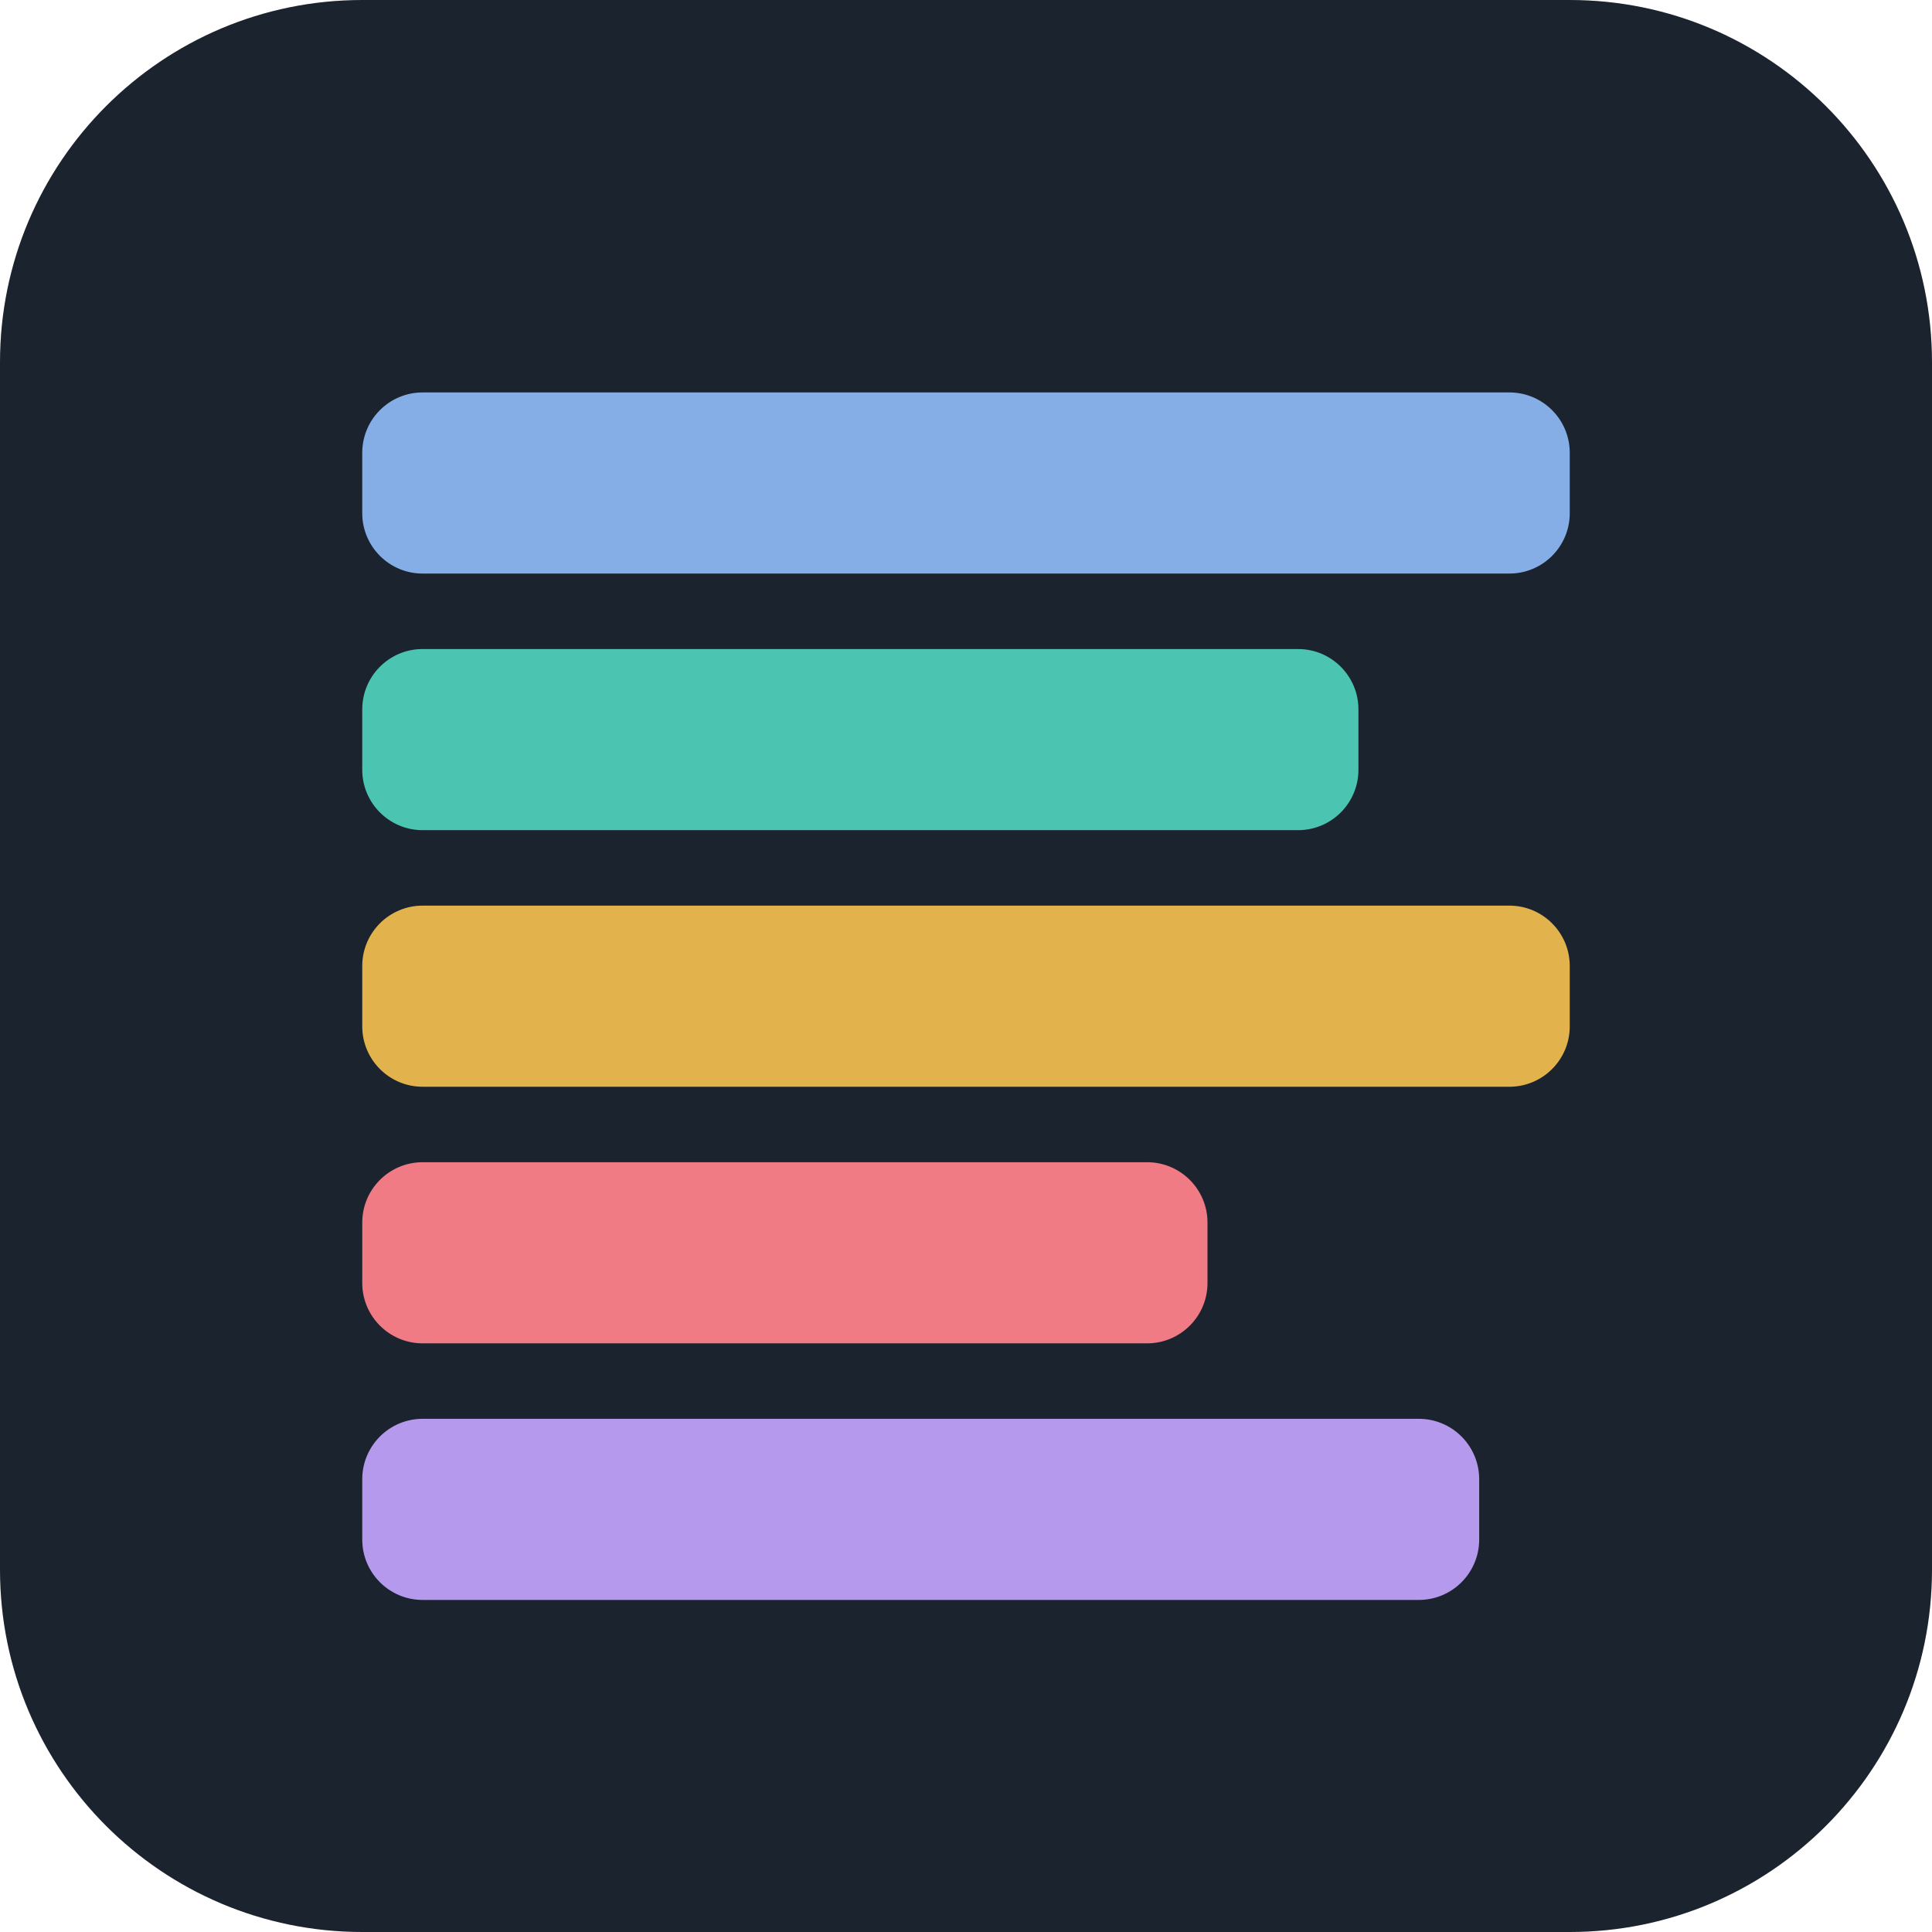
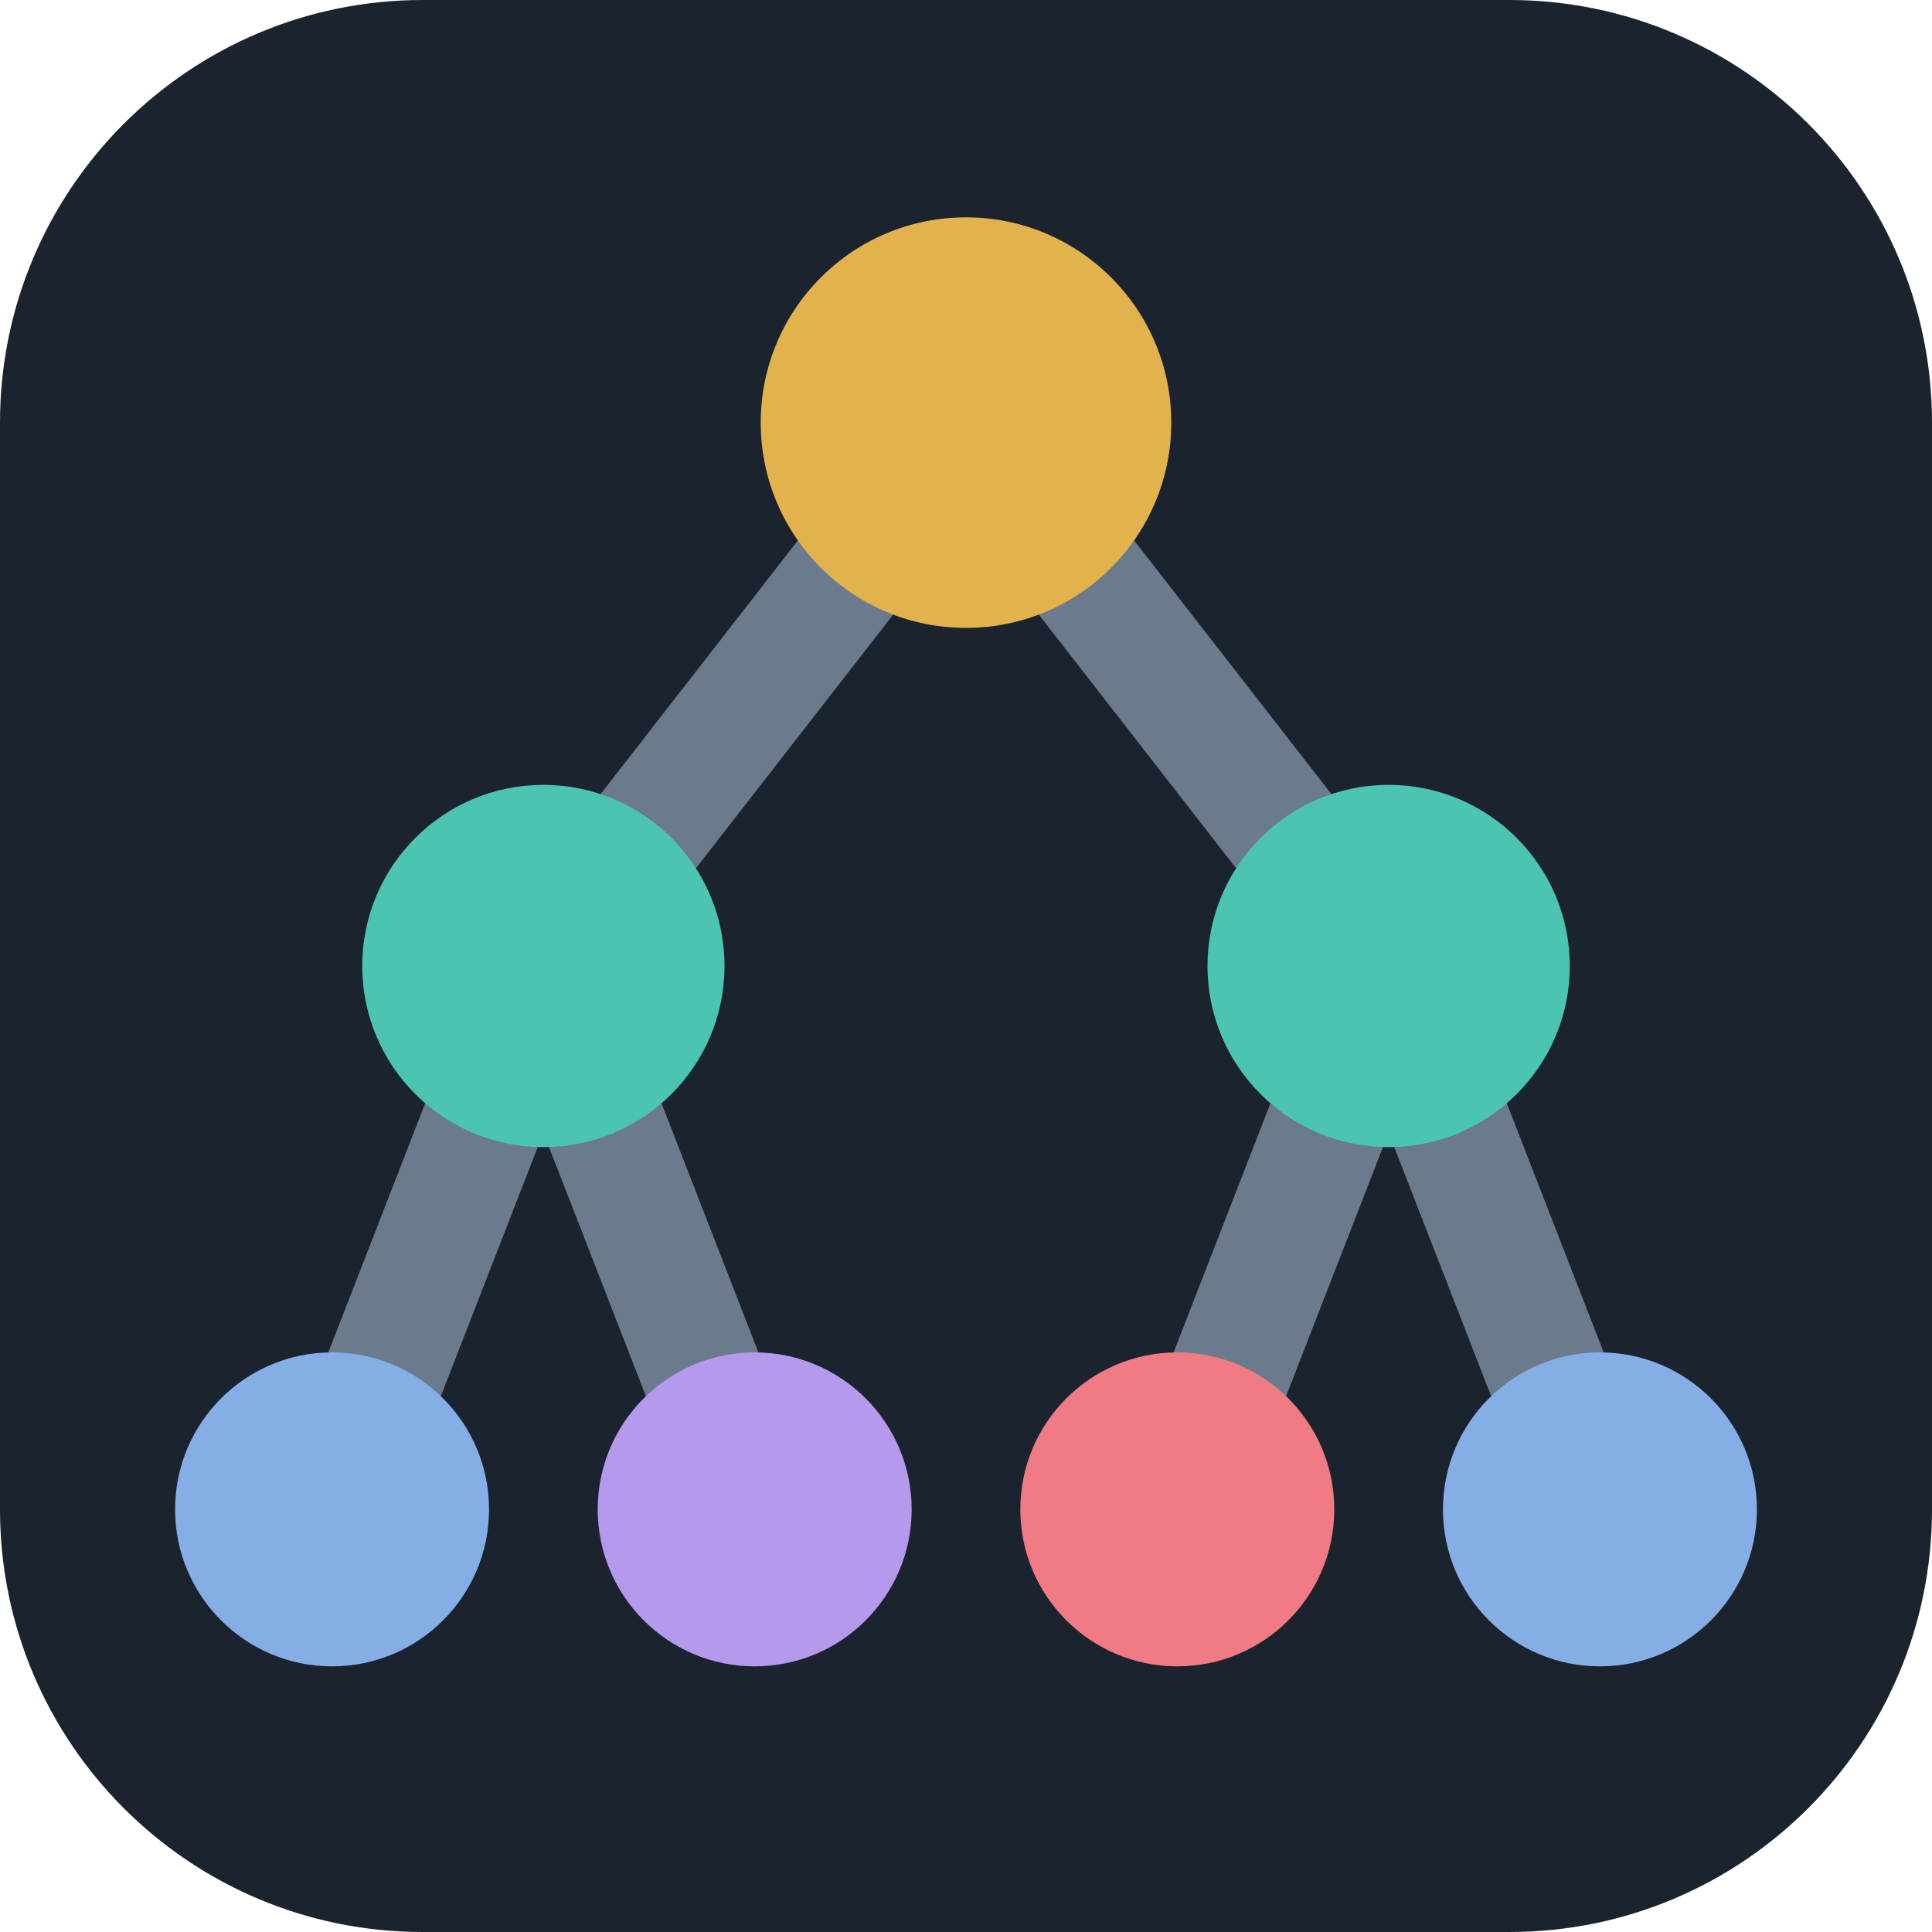
<svg xmlns="http://www.w3.org/2000/svg" viewBox="0 0 32 32">
-   <rect width="32" height="32" rx="6" fill="#1b232e" />
-   <rect x="6" y="6.5" width="20" height="3" rx="1" fill="#86aee6" />
-   <rect x="6" y="10.75" width="16.5" height="3" rx="1" fill="#4cc4b2" />
-   <rect x="6" y="15" width="20" height="3" rx="1" fill="#e2b24c" />
-   <rect x="6" y="19.25" width="14" height="3" rx="1" fill="#f07b84" />
-   <rect x="6" y="23.5" width="18.5" height="3" rx="1" fill="#b499ec" />
+   <rect width="32" height="32" rx="7" fill="#1b232e" />
+   <g stroke="#6b7a8d" stroke-width="2" stroke-linecap="round">
+     <path d="M16 7L9 16M16 7L23 16M9 16L5.5 25M9 16L12.5 25M23 16L19.5 25M23 16L26.5 25" />
+   </g>
+   <circle cx="16" cy="7" r="3.4" fill="#e2b24c" />
+   <circle cx="9" cy="16" r="3" fill="#4cc4b2" />
+   <circle cx="23" cy="16" r="3" fill="#4cc4b2" />
+   <circle cx="5.5" cy="25" r="2.6" fill="#86aee6" />
+   <circle cx="12.5" cy="25" r="2.6" fill="#b499ec" />
+   <circle cx="19.5" cy="25" r="2.6" fill="#f07b84" />
+   <circle cx="26.5" cy="25" r="2.6" fill="#86aee6" />
</svg>
